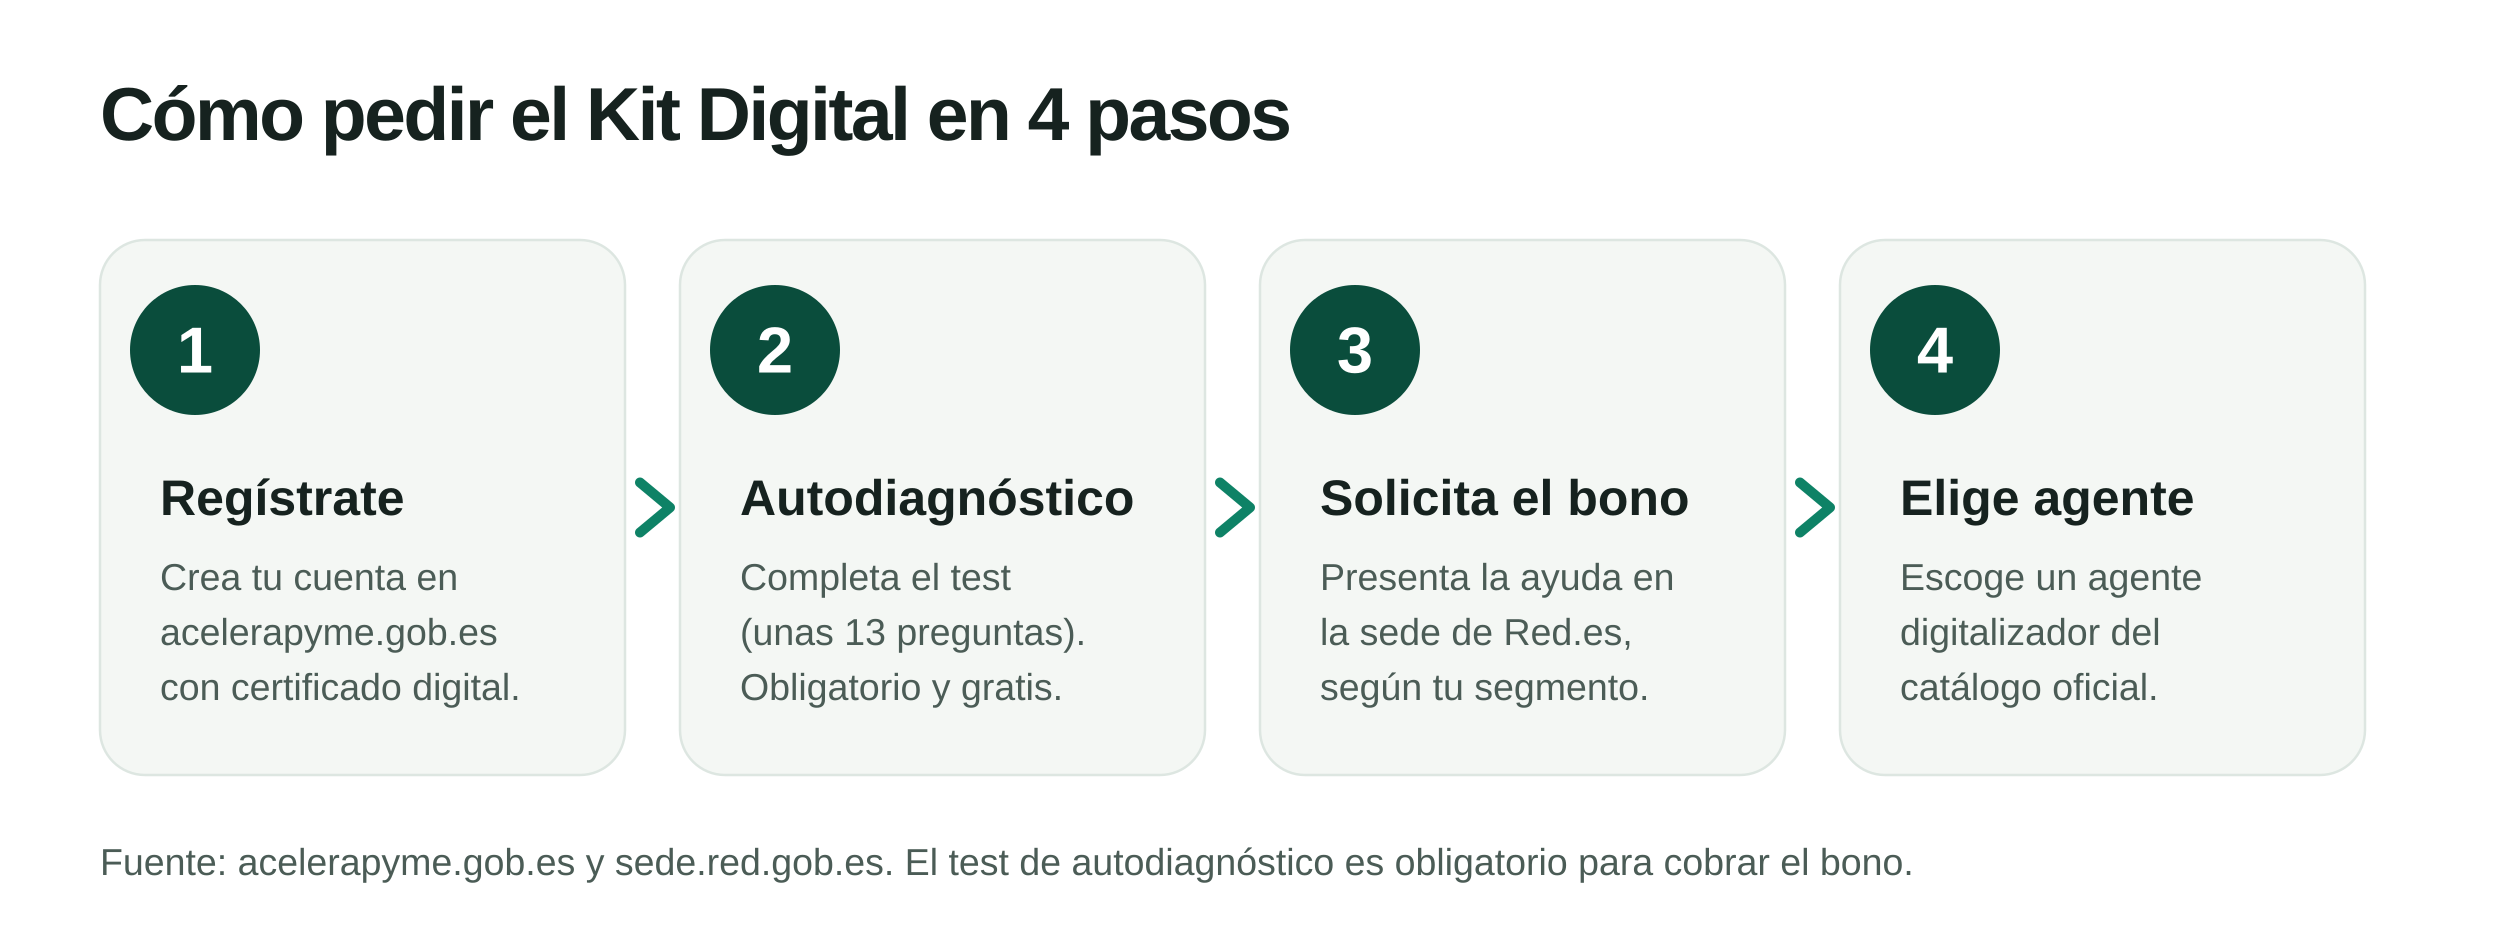
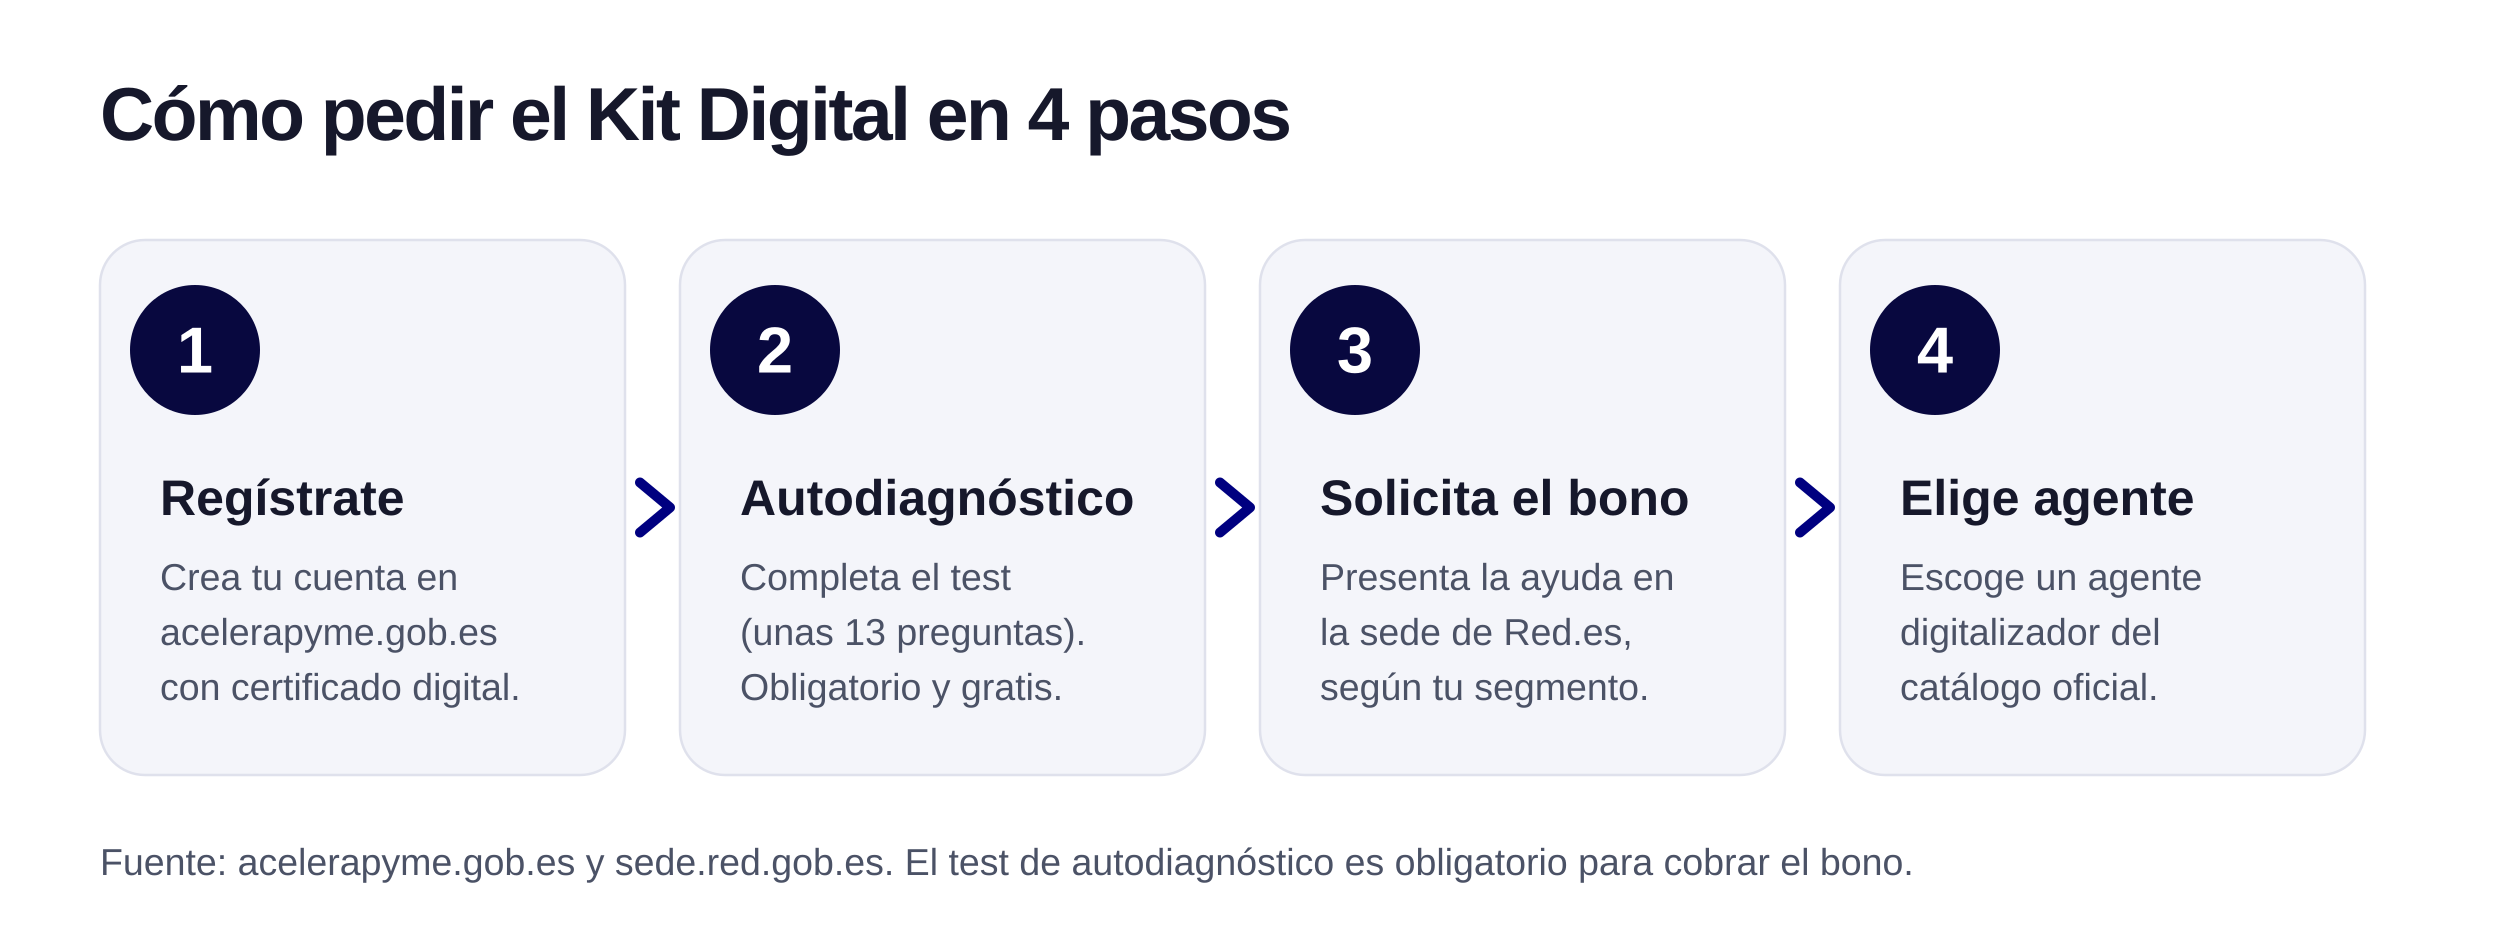
<svg xmlns="http://www.w3.org/2000/svg" viewBox="0 0 1000 372" font-family="Arial, Helvetica, sans-serif">
  <rect width="1000" height="372" fill="#ffffff" />
-   <text x="40" y="56" font-size="30" font-weight="800" fill="#16221f" letter-spacing="-1">Cómo pedir el Kit Digital en 4 pasos</text>
+   <text x="40" y="56" font-size="30" font-weight="800" fill="#16182b" letter-spacing="-1">Cómo pedir el Kit Digital en 4 pasos</text>
  <g>
-     <rect x="40" y="96" width="210" height="214" rx="18" fill="#f4f7f4" stroke="#dde6e1" />
-     <circle cx="78" cy="140" r="26" fill="#0a4d3c" />
+     <rect x="40" y="96" width="210" height="214" rx="18" fill="#f4f5fa" stroke="#dfe1ec" />
+     <circle cx="78" cy="140" r="26" fill="#08083f" />
    <text x="78" y="149" text-anchor="middle" font-size="26" font-weight="800" fill="#ffffff">1</text>
-     <text x="64" y="206" font-size="20" font-weight="700" fill="#16221f">Regístrate</text>
-     <text x="64" y="236" font-size="15" fill="#4b5c56">Crea tu cuenta en</text>
-     <text x="64" y="258" font-size="15" fill="#4b5c56">acelerapyme.gob.es</text>
-     <text x="64" y="280" font-size="15" fill="#4b5c56">con certificado digital.</text>
-     <rect x="272" y="96" width="210" height="214" rx="18" fill="#f4f7f4" stroke="#dde6e1" />
-     <circle cx="310" cy="140" r="26" fill="#0a4d3c" />
+     <text x="64" y="206" font-size="20" font-weight="700" fill="#16182b">Regístrate</text>
+     <text x="64" y="236" font-size="15" fill="#4b5266">Crea tu cuenta en</text>
+     <text x="64" y="258" font-size="15" fill="#4b5266">acelerapyme.gob.es</text>
+     <text x="64" y="280" font-size="15" fill="#4b5266">con certificado digital.</text>
+     <rect x="272" y="96" width="210" height="214" rx="18" fill="#f4f5fa" stroke="#dfe1ec" />
+     <circle cx="310" cy="140" r="26" fill="#08083f" />
    <text x="310" y="149" text-anchor="middle" font-size="26" font-weight="800" fill="#ffffff">2</text>
-     <text x="296" y="206" font-size="20" font-weight="700" fill="#16221f">Autodiagnóstico</text>
-     <text x="296" y="236" font-size="15" fill="#4b5c56">Completa el test</text>
-     <text x="296" y="258" font-size="15" fill="#4b5c56">(unas 13 preguntas).</text>
-     <text x="296" y="280" font-size="15" fill="#4b5c56">Obligatorio y gratis.</text>
-     <rect x="504" y="96" width="210" height="214" rx="18" fill="#f4f7f4" stroke="#dde6e1" />
-     <circle cx="542" cy="140" r="26" fill="#0a4d3c" />
+     <text x="296" y="206" font-size="20" font-weight="700" fill="#16182b">Autodiagnóstico</text>
+     <text x="296" y="236" font-size="15" fill="#4b5266">Completa el test</text>
+     <text x="296" y="258" font-size="15" fill="#4b5266">(unas 13 preguntas).</text>
+     <text x="296" y="280" font-size="15" fill="#4b5266">Obligatorio y gratis.</text>
+     <rect x="504" y="96" width="210" height="214" rx="18" fill="#f4f5fa" stroke="#dfe1ec" />
+     <circle cx="542" cy="140" r="26" fill="#08083f" />
    <text x="542" y="149" text-anchor="middle" font-size="26" font-weight="800" fill="#ffffff">3</text>
-     <text x="528" y="206" font-size="20" font-weight="700" fill="#16221f">Solicita el bono</text>
-     <text x="528" y="236" font-size="15" fill="#4b5c56">Presenta la ayuda en</text>
-     <text x="528" y="258" font-size="15" fill="#4b5c56">la sede de Red.es,</text>
-     <text x="528" y="280" font-size="15" fill="#4b5c56">según tu segmento.</text>
-     <rect x="736" y="96" width="210" height="214" rx="18" fill="#f4f7f4" stroke="#dde6e1" />
-     <circle cx="774" cy="140" r="26" fill="#0a4d3c" />
+     <text x="528" y="206" font-size="20" font-weight="700" fill="#16182b">Solicita el bono</text>
+     <text x="528" y="236" font-size="15" fill="#4b5266">Presenta la ayuda en</text>
+     <text x="528" y="258" font-size="15" fill="#4b5266">la sede de Red.es,</text>
+     <text x="528" y="280" font-size="15" fill="#4b5266">según tu segmento.</text>
+     <rect x="736" y="96" width="210" height="214" rx="18" fill="#f4f5fa" stroke="#dfe1ec" />
+     <circle cx="774" cy="140" r="26" fill="#08083f" />
    <text x="774" y="149" text-anchor="middle" font-size="26" font-weight="800" fill="#ffffff">4</text>
-     <text x="760" y="206" font-size="20" font-weight="700" fill="#16221f">Elige agente</text>
-     <text x="760" y="236" font-size="15" fill="#4b5c56">Escoge un agente</text>
-     <text x="760" y="258" font-size="15" fill="#4b5c56">digitalizador del</text>
-     <text x="760" y="280" font-size="15" fill="#4b5c56">catálogo oficial.</text>
+     <text x="760" y="206" font-size="20" font-weight="700" fill="#16182b">Elige agente</text>
+     <text x="760" y="236" font-size="15" fill="#4b5266">Escoge un agente</text>
+     <text x="760" y="258" font-size="15" fill="#4b5266">digitalizador del</text>
+     <text x="760" y="280" font-size="15" fill="#4b5266">catálogo oficial.</text>
  </g>
-   <g fill="none" stroke="#0e8266" stroke-width="4" stroke-linecap="round" stroke-linejoin="round">
+   <g fill="none" stroke="#000080" stroke-width="4" stroke-linecap="round" stroke-linejoin="round">
    <path d="M256 193 l12 10 -12 10" />
    <path d="M488 193 l12 10 -12 10" />
    <path d="M720 193 l12 10 -12 10" />
  </g>
-   <text x="40" y="350" font-size="15" fill="#4b5c56">Fuente: acelerapyme.gob.es y sede.red.gob.es. El test de autodiagnóstico es obligatorio para cobrar el bono.</text>
+   <text x="40" y="350" font-size="15" fill="#4b5266">Fuente: acelerapyme.gob.es y sede.red.gob.es. El test de autodiagnóstico es obligatorio para cobrar el bono.</text>
</svg>
